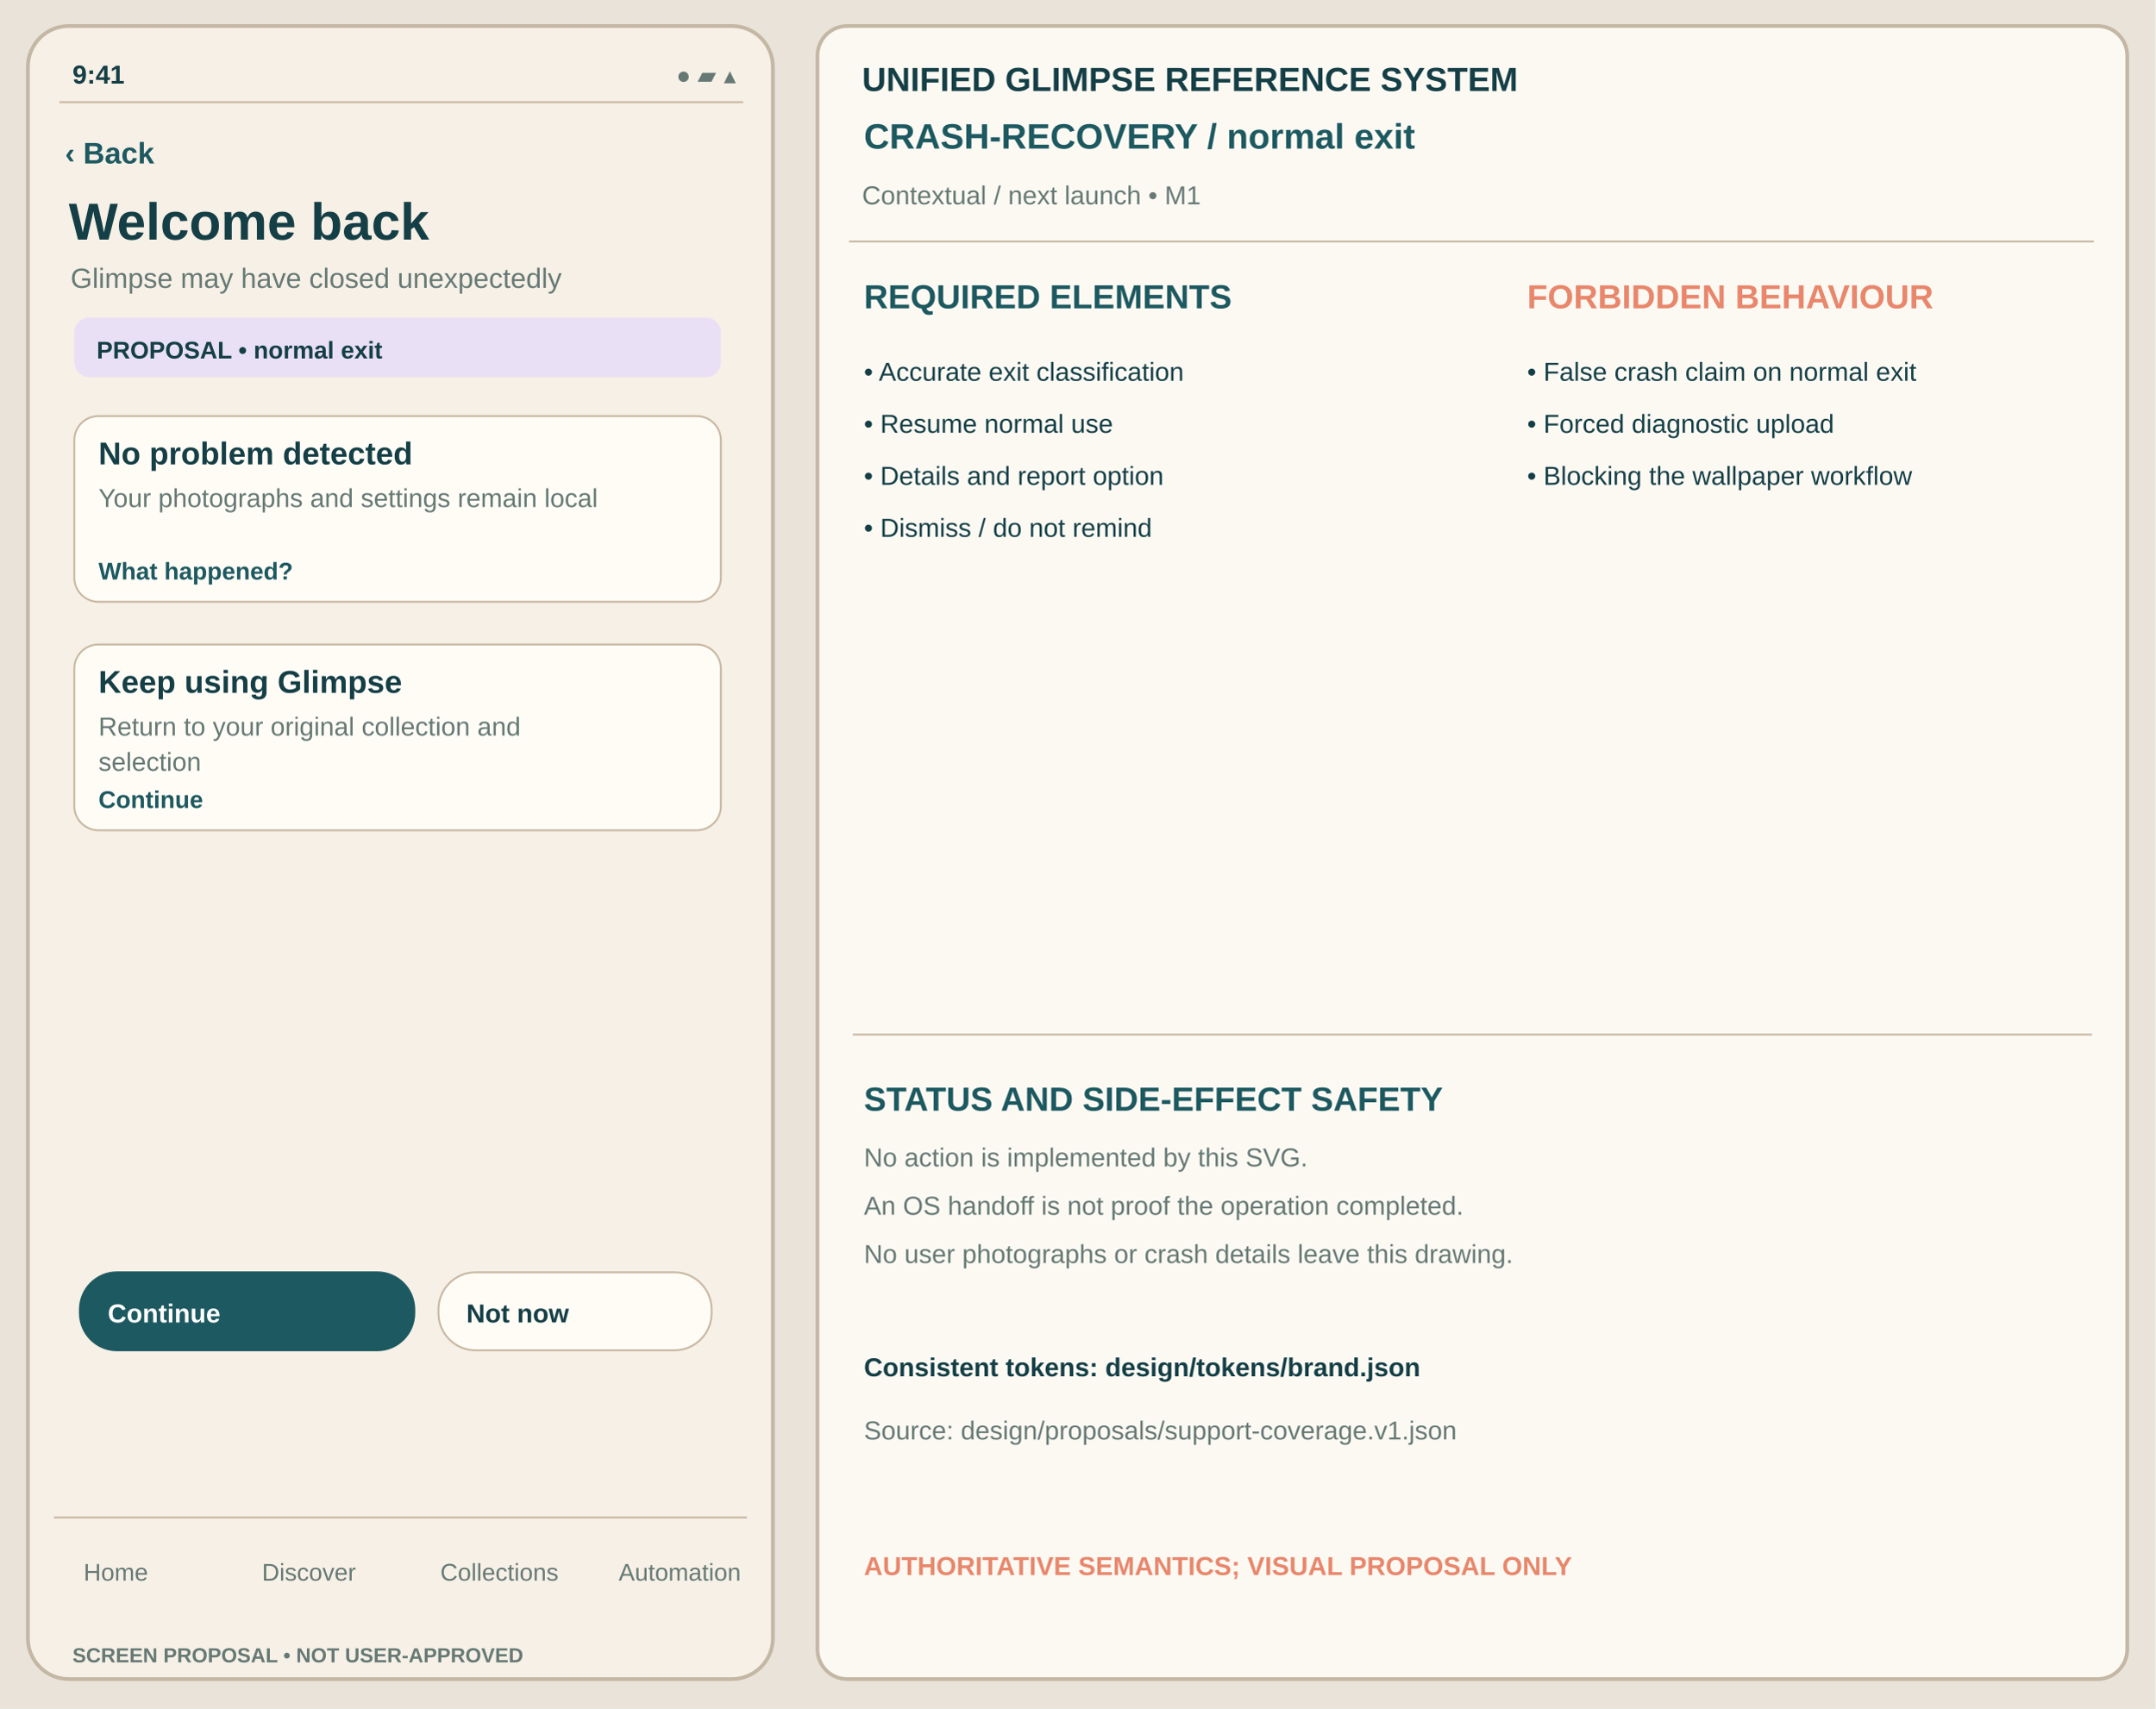
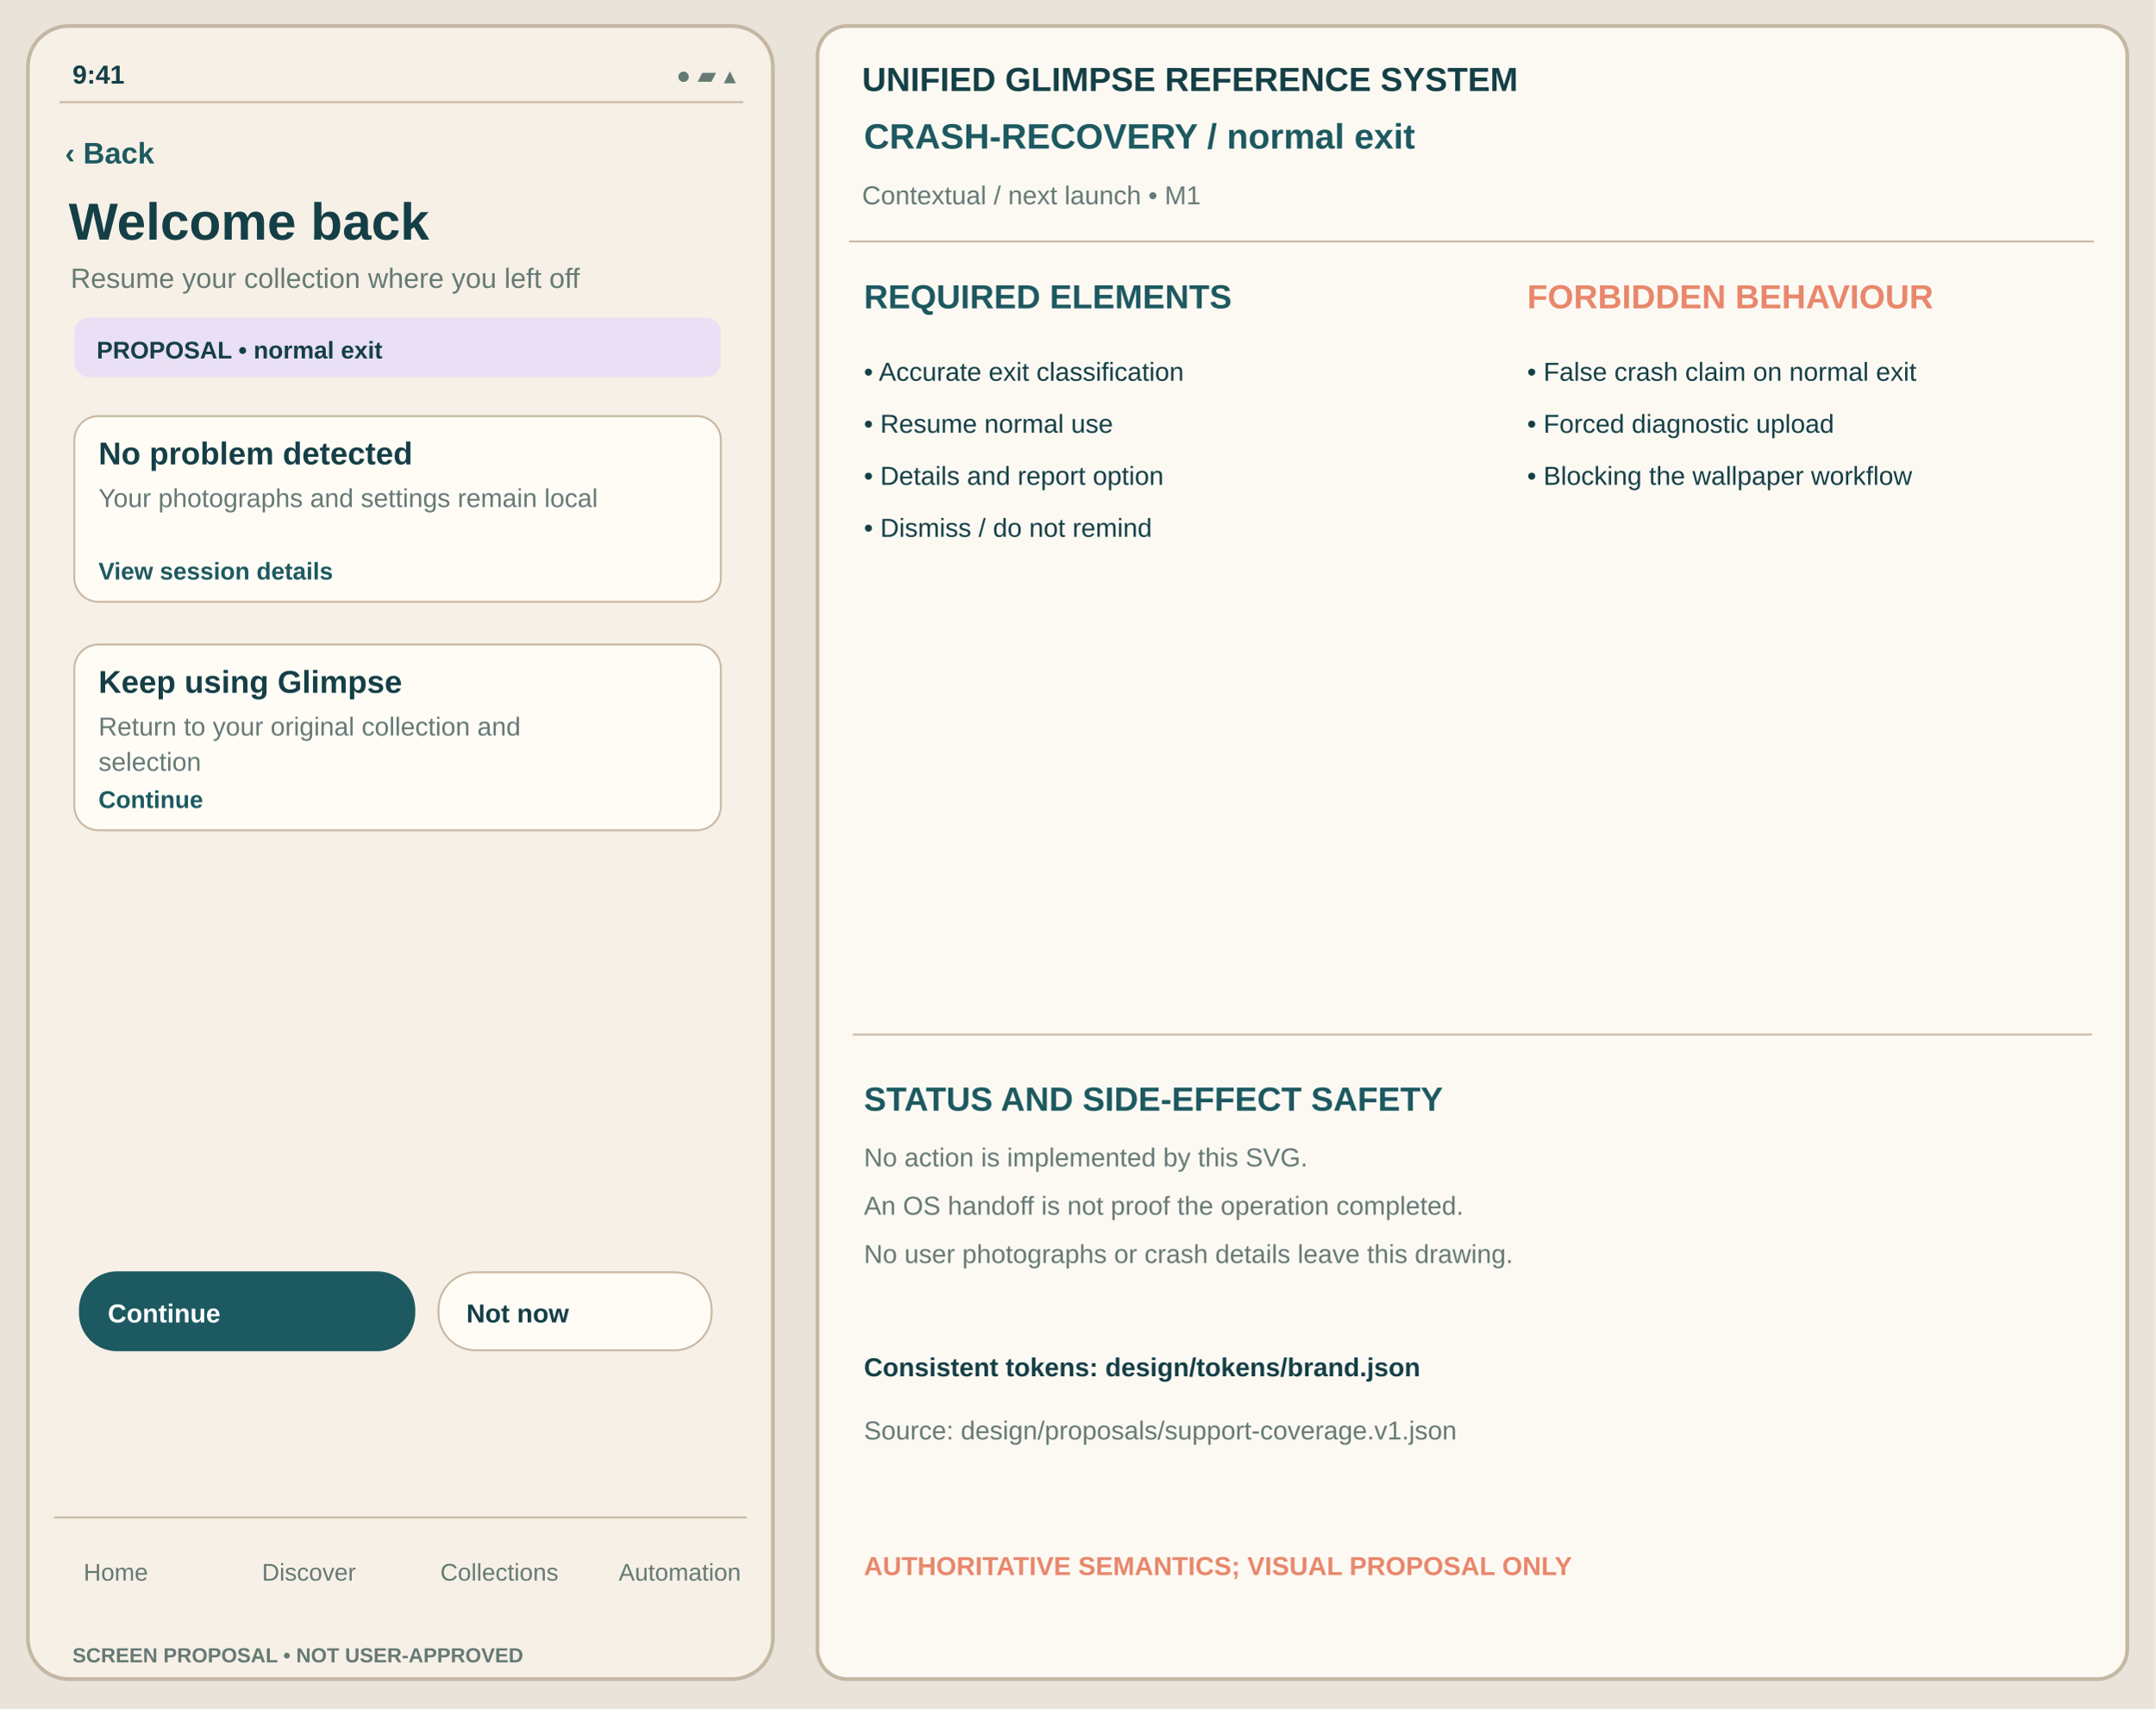
<svg xmlns="http://www.w3.org/2000/svg" viewBox="0 0 1160 920" width="1160" height="920" role="img" aria-label="Welcome back normal-exit unapproved Glimpse visual reference">
  <rect width="1160" height="920" fill="#E9E3D9" />
  <rect x="15" y="14" width="401" height="890" rx="22" fill="#F6F0E6" stroke="#C4B7A4" stroke-width="2" />
  <text x="39" y="45" font-family="Arial,Helvetica,sans-serif" fill="#153F46" font-size="14" font-weight="600">9:41</text>
  <text x="364" y="45" font-family="Arial,Helvetica,sans-serif" fill="#667975" font-size="13" font-weight="400">●  ▰  ▴</text>
  <path d="M32 55h368" stroke="#C8B7A1" />
  <text x="35" y="88" font-family="Arial,Helvetica,sans-serif" fill="#1D5960" font-size="16" font-weight="650">‹ Back</text>
  <text x="37" y="129" font-family="Arial,Helvetica,sans-serif" fill="#153F46" font-size="28" font-weight="700">Welcome back</text>
-   <text x="38" y="155" font-family="Arial,Helvetica,sans-serif" fill="#667975" font-size="15" font-weight="400">Glimpse may have closed unexpectedly</text>
+   <text x="38" y="155" font-family="Arial,Helvetica,sans-serif" fill="#667975" font-size="15" font-weight="400">Resume your collection where you left off</text>
  <rect x="40" y="171" width="348" height="32" rx="8" fill="#E9E0F5" stroke="none" stroke-width="1" />
  <text x="52" y="193" font-family="Arial,Helvetica,sans-serif" fill="#153F46" font-size="13" font-weight="650">PROPOSAL • normal exit</text>
  <rect x="40" y="224" width="348" height="100" rx="13" fill="#FFFCF6" stroke="#C8B7A1" stroke-width="1" />
  <text x="53" y="250" font-family="Arial,Helvetica,sans-serif" fill="#153F46" font-size="17" font-weight="650">No problem detected</text>
  <text x="53" y="273" font-family="Arial,Helvetica,sans-serif" fill="#667975" font-size="14" font-weight="400">Your photographs and settings remain local</text>
-   <text x="53" y="312" font-family="Arial,Helvetica,sans-serif" fill="#1D5960" font-size="13" font-weight="650">What happened?</text>
+   <text x="53" y="312" font-family="Arial,Helvetica,sans-serif" fill="#1D5960" font-size="13" font-weight="650">View session details</text>
  <rect x="40" y="347" width="348" height="100" rx="13" fill="#FFFCF6" stroke="#C8B7A1" stroke-width="1" />
  <text x="53" y="373" font-family="Arial,Helvetica,sans-serif" fill="#153F46" font-size="17" font-weight="650">Keep using Glimpse</text>
  <text x="53" y="396" font-family="Arial,Helvetica,sans-serif" fill="#667975" font-size="14" font-weight="400">Return to your original collection and</text>
  <text x="53" y="415" font-family="Arial,Helvetica,sans-serif" fill="#667975" font-size="14" font-weight="400">selection</text>
  <text x="53" y="435" font-family="Arial,Helvetica,sans-serif" fill="#1D5960" font-size="13" font-weight="650">Continue</text>
  <rect x="43" y="685" width="180" height="42" rx="20" fill="#1D5960" stroke="#1D5960" stroke-width="1" />
  <text x="58" y="712" font-family="Arial,Helvetica,sans-serif" fill="#FFFFFF" font-size="14" font-weight="650">Continue</text>
  <rect x="236" y="685" width="147" height="42" rx="20" fill="#FFFCF6" stroke="#C8B7A1" stroke-width="1" />
  <text x="251" y="712" font-family="Arial,Helvetica,sans-serif" fill="#153F46" font-size="14" font-weight="650">Not now</text>
  <path d="M29 817h373" stroke="#C8B7A1" />
  <text x="45" y="851" font-family="Arial,Helvetica,sans-serif" fill="#667975" font-size="13" font-weight="500">Home</text>
  <text x="141" y="851" font-family="Arial,Helvetica,sans-serif" fill="#667975" font-size="13" font-weight="500">Discover</text>
  <text x="237" y="851" font-family="Arial,Helvetica,sans-serif" fill="#667975" font-size="13" font-weight="500">Collections</text>
  <text x="333" y="851" font-family="Arial,Helvetica,sans-serif" fill="#667975" font-size="13" font-weight="500">Automation</text>
  <text x="39" y="895" font-family="Arial,Helvetica,sans-serif" fill="#667975" font-size="11" font-weight="650">SCREEN PROPOSAL • NOT USER-APPROVED</text>
  <rect x="440" y="14" width="705" height="890" rx="16" fill="#FCF9F3" stroke="#C4B7A4" stroke-width="2" />
  <text x="464" y="49" font-family="Arial,Helvetica,sans-serif" fill="#153F46" font-size="18" font-weight="700">UNIFIED GLIMPSE REFERENCE SYSTEM</text>
  <text x="465" y="80" font-family="Arial,Helvetica,sans-serif" fill="#1D5960" font-size="19" font-weight="650">CRASH-RECOVERY  /  normal exit</text>
  <text x="464" y="110" font-family="Arial,Helvetica,sans-serif" fill="#667975" font-size="14" font-weight="400">Contextual / next launch  •  M1</text>
  <path d="M457 130h670" stroke="#C8B7A1" />
  <text x="465" y="166" font-family="Arial,Helvetica,sans-serif" fill="#1D5960" font-size="18" font-weight="700">REQUIRED ELEMENTS</text>
  <text x="822" y="166" font-family="Arial,Helvetica,sans-serif" fill="#E8876C" font-size="18" font-weight="700">FORBIDDEN BEHAVIOUR</text>
  <text x="465" y="205" font-family="Arial,Helvetica,sans-serif" fill="#153F46" font-size="14" font-weight="400">• Accurate exit classification</text>
  <text x="465" y="233" font-family="Arial,Helvetica,sans-serif" fill="#153F46" font-size="14" font-weight="400">• Resume normal use</text>
  <text x="465" y="261" font-family="Arial,Helvetica,sans-serif" fill="#153F46" font-size="14" font-weight="400">• Details and report option</text>
  <text x="465" y="289" font-family="Arial,Helvetica,sans-serif" fill="#153F46" font-size="14" font-weight="400">• Dismiss / do not remind</text>
  <text x="822" y="205" font-family="Arial,Helvetica,sans-serif" fill="#153F46" font-size="14" font-weight="400">• False crash claim on normal exit</text>
  <text x="822" y="233" font-family="Arial,Helvetica,sans-serif" fill="#153F46" font-size="14" font-weight="400">• Forced diagnostic upload</text>
  <text x="822" y="261" font-family="Arial,Helvetica,sans-serif" fill="#153F46" font-size="14" font-weight="400">• Blocking the wallpaper workflow</text>
  <path d="M459 557h667" stroke="#C8B7A1" />
  <text x="465" y="598" font-family="Arial,Helvetica,sans-serif" fill="#1D5960" font-size="18" font-weight="700">STATUS AND SIDE-EFFECT SAFETY</text>
  <text x="465" y="628" font-family="Arial,Helvetica,sans-serif" fill="#667975" font-size="14" font-weight="400">No action is implemented by this SVG.</text>
  <text x="465" y="654" font-family="Arial,Helvetica,sans-serif" fill="#667975" font-size="14" font-weight="400">An OS handoff is not proof the operation completed.</text>
  <text x="465" y="680" font-family="Arial,Helvetica,sans-serif" fill="#667975" font-size="14" font-weight="400">No user photographs or crash details leave this drawing.</text>
  <text x="465" y="741" font-family="Arial,Helvetica,sans-serif" fill="#153F46" font-size="14" font-weight="650">Consistent tokens: design/tokens/brand.json</text>
  <text x="465" y="775" font-family="Arial,Helvetica,sans-serif" fill="#667975" font-size="14" font-weight="400">Source: design/proposals/support-coverage.v1.json</text>
  <text x="465" y="848" font-family="Arial,Helvetica,sans-serif" fill="#E8876C" font-size="14" font-weight="700">AUTHORITATIVE SEMANTICS; VISUAL PROPOSAL ONLY</text>
</svg>
